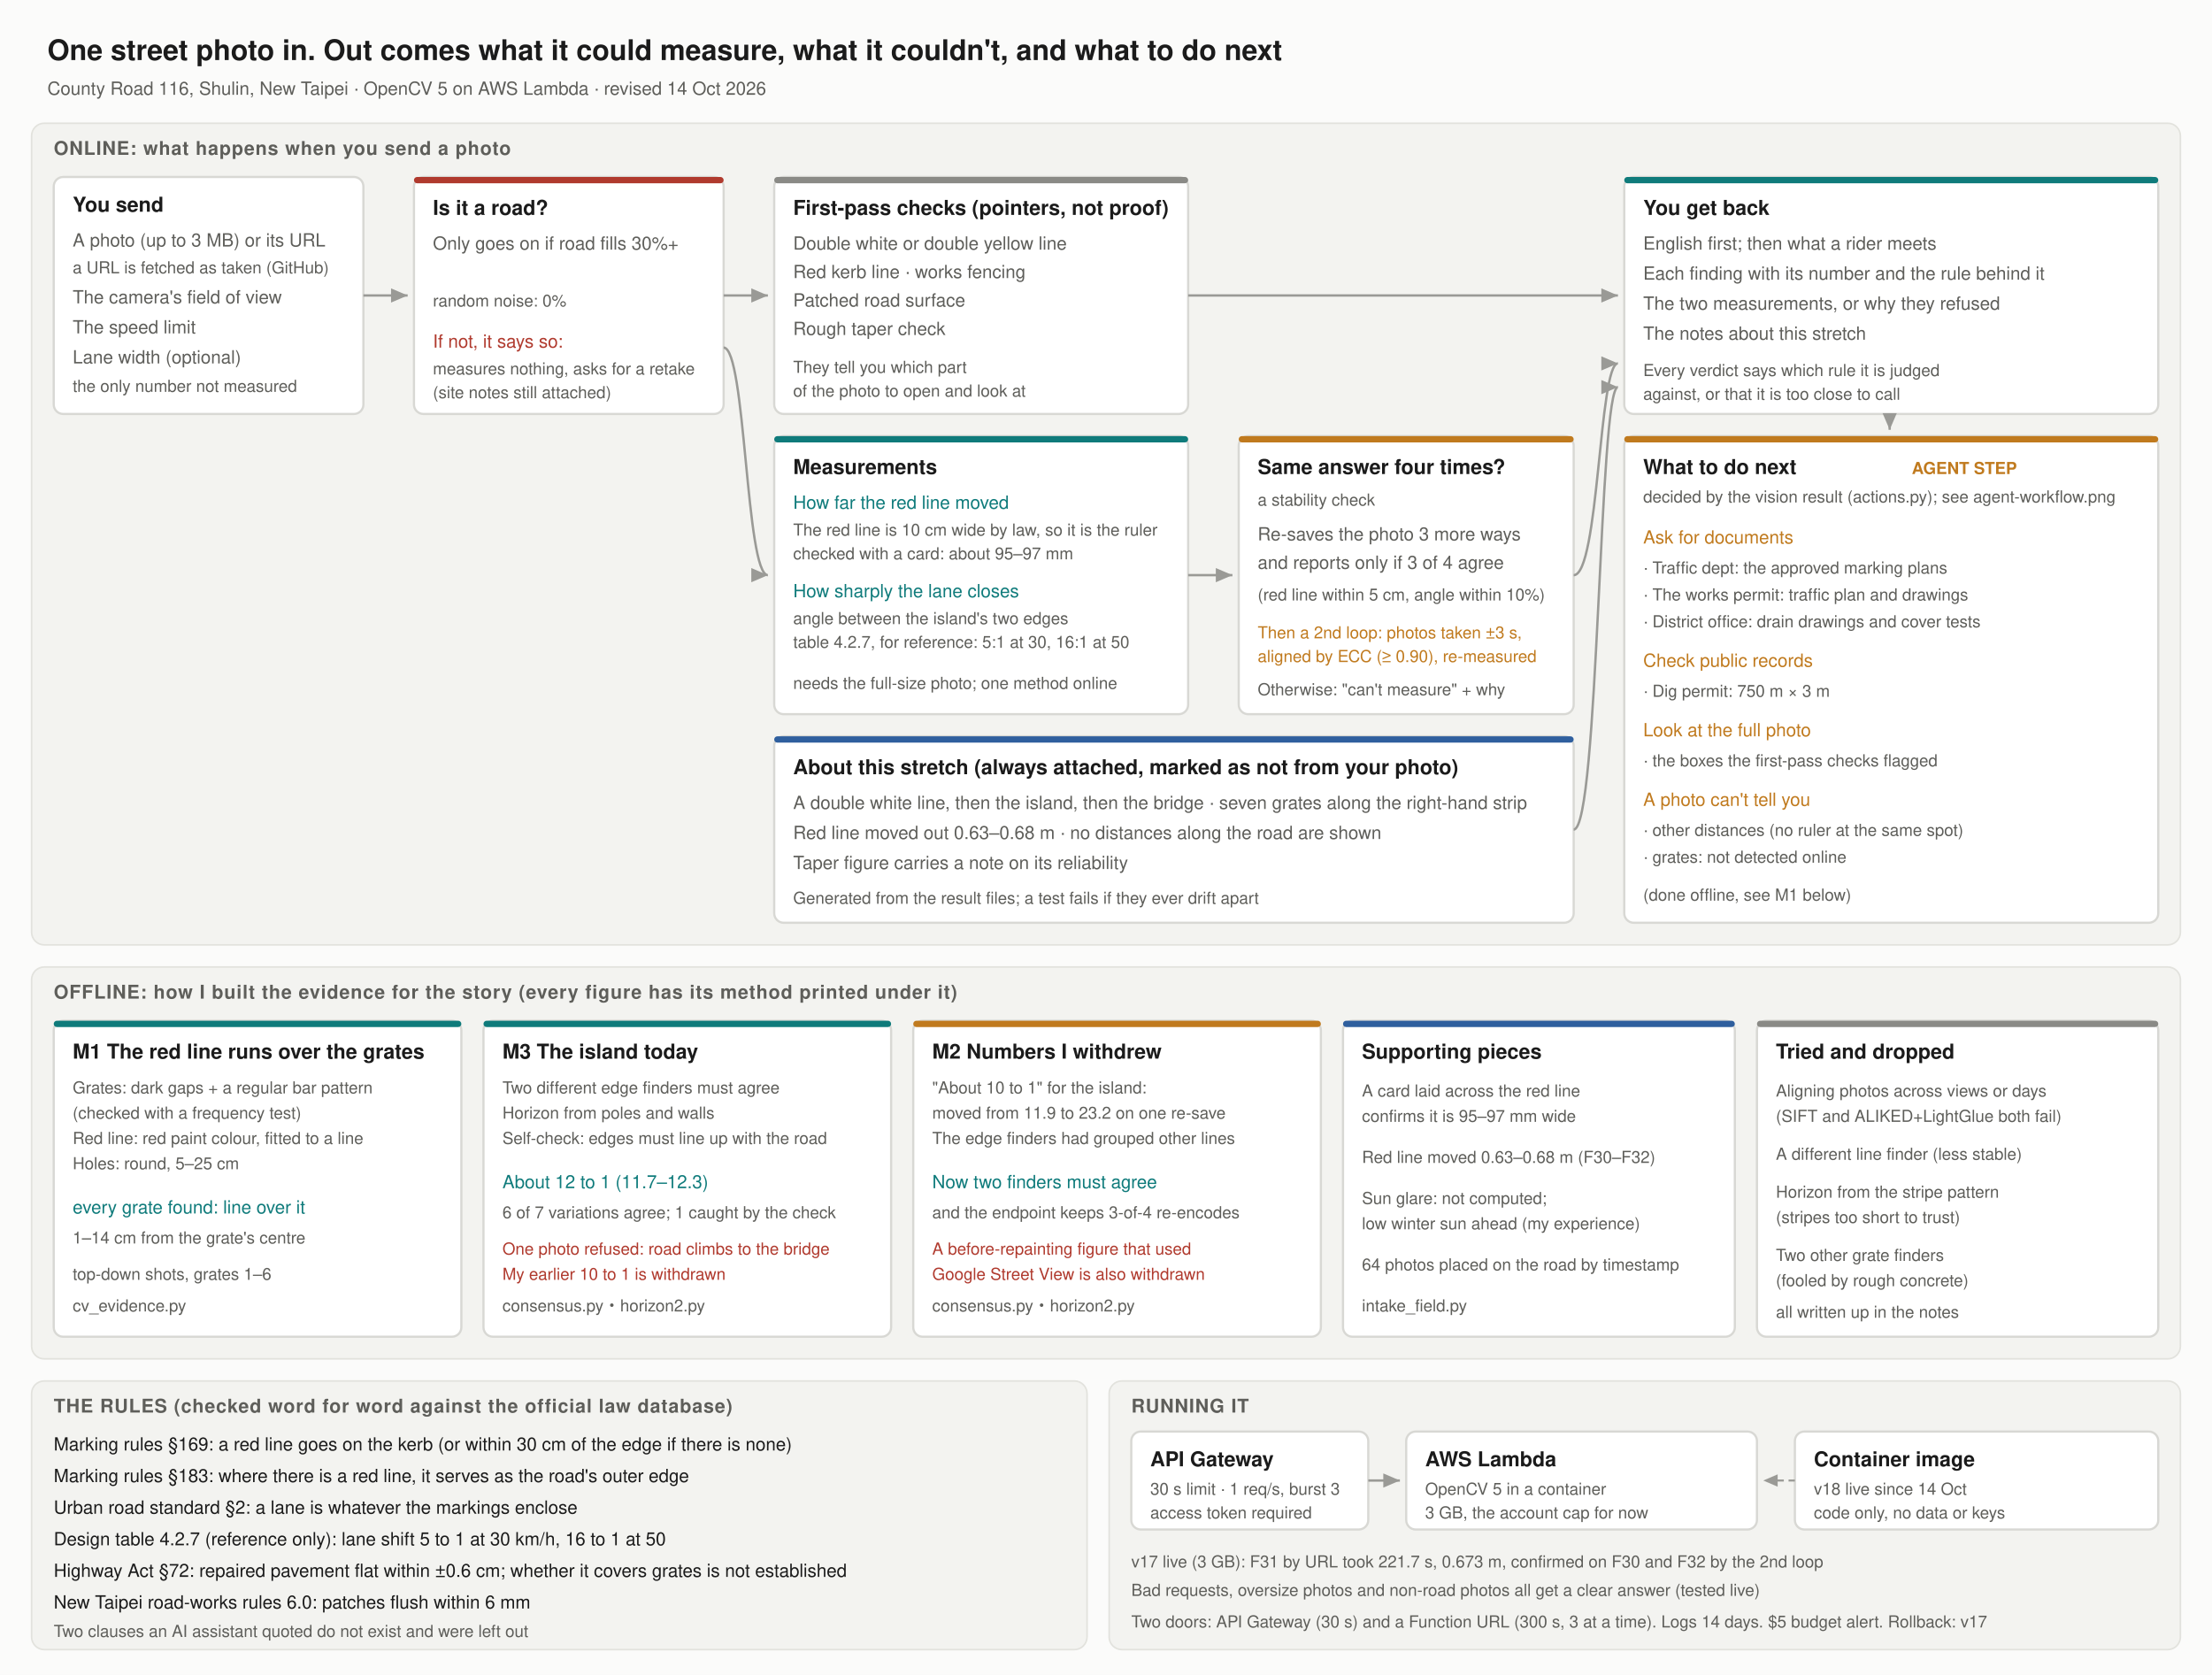
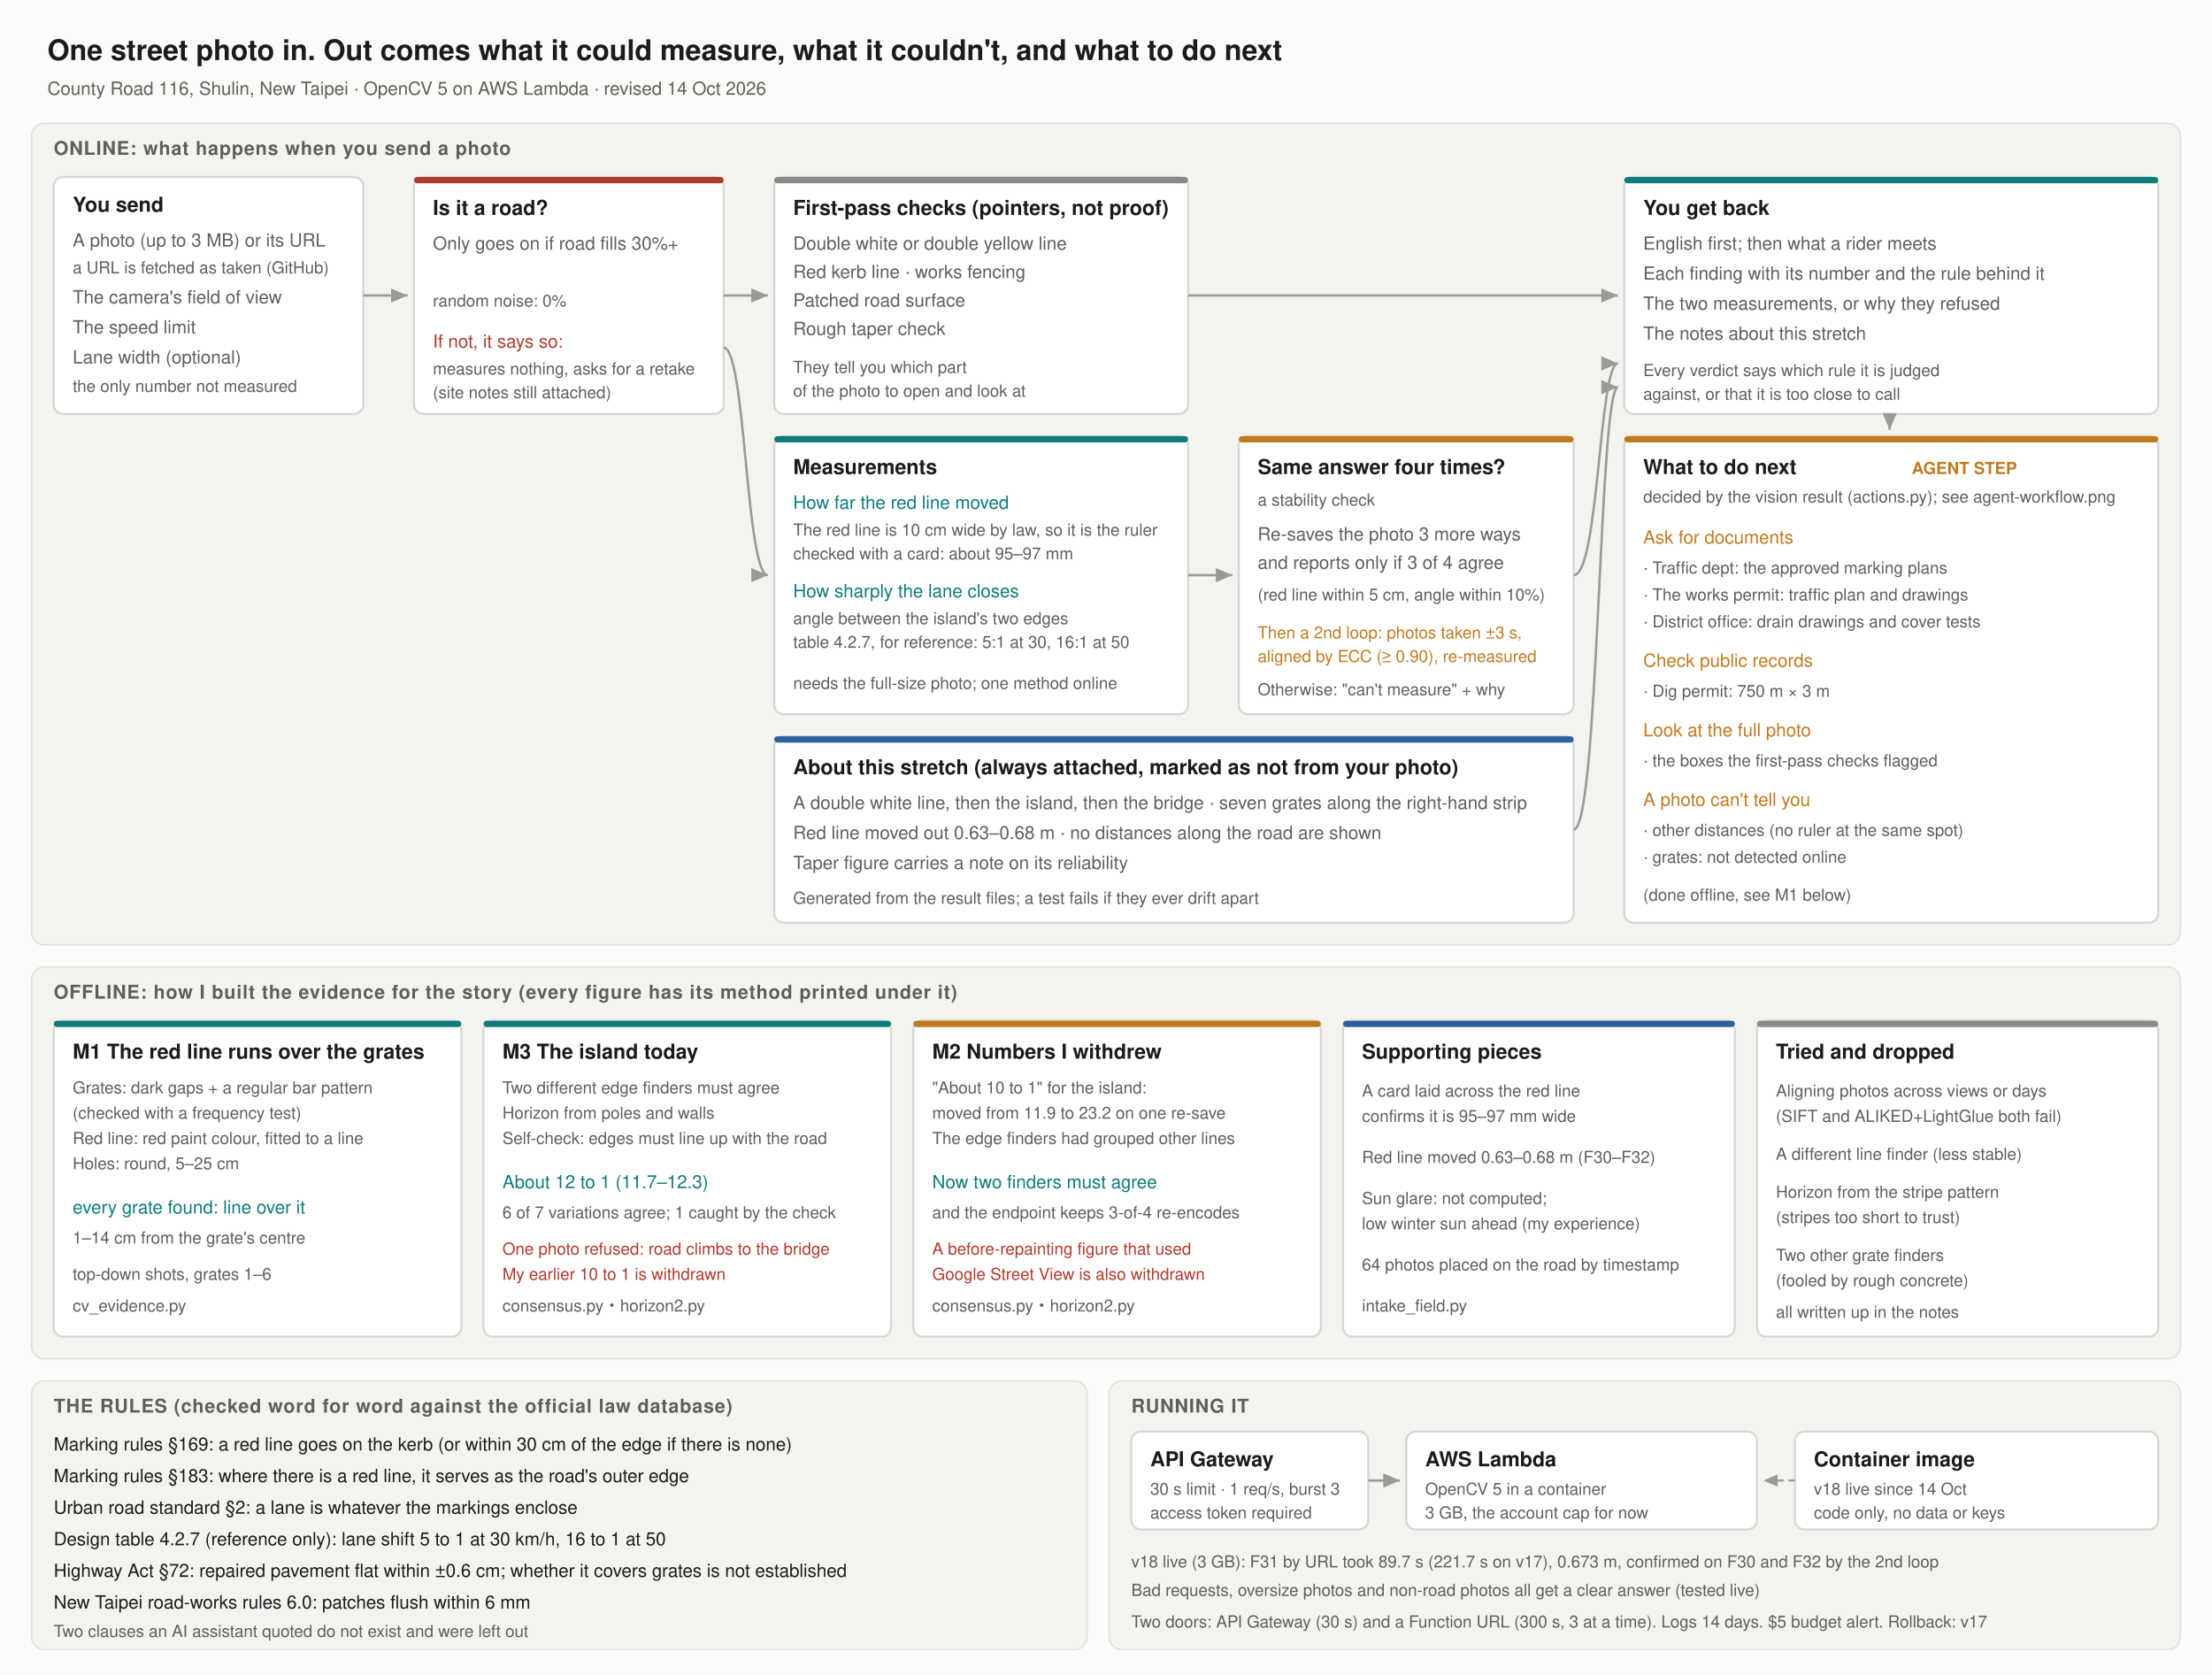
<svg xmlns="http://www.w3.org/2000/svg" viewBox="0 0 1400 1060" width="1400" height="1060" font-family="PingFang TC, Noto Sans TC, Helvetica, Arial, sans-serif">
  <style>
 .t{fill:#1b1b1b} .m{fill:#5e5e5a} .w{fill:#fff}
 .box{fill:#fff;stroke:#d8d8d4;stroke-width:1.4}
 .zone{fill:#f3f3f0;stroke:#e2e2dd;stroke-width:1}
 .teal{fill:#0f7b7b} .amber{fill:#c07a1e} .red{fill:#b03a2e} .grey{fill:#8a8a86} .blue{fill:#2f5f9e}
 .tt{fill:#0f7b7b} .ta{fill:#c07a1e} .tr{fill:#b03a2e} .tb{fill:#2f5f9e}
 .lbl{font-size:13px;font-weight:700}
 .sm{font-size:11.5px} .xs{font-size:10.5px}
 .hd{font-size:18px;font-weight:700} .zh{font-size:12px;font-weight:700;letter-spacing:.5px}
 .ar{stroke:#9a9a96;stroke-width:1.5;fill:none;marker-end:url(#a)}
 .ard{stroke:#9a9a96;stroke-width:1.3;fill:none;stroke-dasharray:4 3;marker-end:url(#a)}
</style>
  <defs>
    <marker id="a" markerWidth="8" markerHeight="8" refX="7" refY="3" orient="auto">
      <path d="M0,0 L7,3 L0,6 z" fill="#9a9a96" />
    </marker>
  </defs>
  <rect width="1400" height="1060" fill="#fbfbfa" />
  <text x="30" y="38" class="t hd">One street photo in. Out comes what it could measure, what it couldn't, and what to do next</text>
  <text x="30" y="60" class="m sm">County Road 116, Shulin, New Taipei · OpenCV 5 on AWS Lambda · revised 14 Oct 2026</text>
  <rect class="zone" x="20" y="78" width="1360" height="520" rx="8" />
  <text x="34" y="98" class="m zh">ONLINE: what happens when you send a photo</text>
  <rect class="box" x="34" y="112" width="196" height="150" rx="6" />
  <text x="46" y="134" class="t lbl">You send</text>
  <text x="46" y="156" class="m sm">A photo (up to 3 MB) or its URL</text>
  <text x="46" y="173" class="m xs">a URL is fetched as taken (GitHub)</text>
  <text x="46" y="192" class="m sm">The camera's field of view</text>
  <text x="46" y="211" class="m sm">The speed limit</text>
  <text x="46" y="230" class="m sm">Lane width (optional)</text>
  <text x="46" y="248" class="m xs">the only number not measured</text>
  <rect class="box" x="262" y="112" width="196" height="150" rx="6" />
  <rect x="262" y="112" width="196" height="4" class="red" rx="2" />
  <text x="274" y="136" class="t lbl">Is it a road?</text>
  <text x="274" y="158" class="m sm">Only goes on if road fills 30%+</text>
  <text x="274" y="194" class="m xs">random noise: 0%</text>
  <text x="274" y="220" class="tr sm">If not, it says so:</text>
  <text x="274" y="237" class="m xs">measures nothing, asks for a retake</text>
  <text x="274" y="252" class="m xs">(site notes still attached)</text>
  <rect class="box" x="490" y="112" width="262" height="150" rx="6" />
  <rect x="490" y="112" width="262" height="4" class="grey" rx="2" />
  <text x="502" y="136" class="t lbl">First-pass checks (pointers, not proof)</text>
  <text x="502" y="158" class="m sm">Double white or double yellow line</text>
  <text x="502" y="176" class="m sm">Red kerb line · works fencing</text>
  <text x="502" y="194" class="m sm">Patched road surface</text>
  <text x="502" y="212" class="m sm">Rough taper check</text>
  <text x="502" y="236" class="m xs">They tell you which part</text>
  <text x="502" y="251" class="m xs">of the photo to open and look at</text>
  <rect class="box" x="490" y="276" width="262" height="176" rx="6" />
  <rect x="490" y="276" width="262" height="4" class="teal" rx="2" />
  <text x="502" y="300" class="t lbl">Measurements</text>
  <text x="502" y="322" class="tt sm">How far the red line moved</text>
  <text x="502" y="339" class="m xs">The red line is 10 cm wide by law, so it is the ruler</text>
  <text x="502" y="354" class="m xs">checked with a card: about 95–97 mm</text>
  <text x="502" y="378" class="tt sm">How sharply the lane closes</text>
  <text x="502" y="395" class="m xs">angle between the island's two edges</text>
  <text x="502" y="410" class="m xs">table 4.2.7, for reference: 5:1 at 30, 16:1 at 50</text>
  <text x="502" y="436" class="m xs">needs the full-size photo; one method online</text>
  <rect class="box" x="784" y="276" width="212" height="176" rx="6" />
  <rect x="784" y="276" width="212" height="4" class="amber" rx="2" />
  <text x="796" y="300" class="t lbl">Same answer four times?</text>
  <text x="796" y="320" class="m xs">a stability check</text>
  <text x="796" y="342" class="m sm">Re-saves the photo 3 more ways</text>
  <text x="796" y="360" class="m sm">and reports only if 3 of 4 agree</text>
  <text x="796" y="380" class="m xs">(red line within 5 cm, angle within 10%)</text>
  <text x="796" y="404" class="ta xs">Then a 2nd loop: photos taken ±3 s,</text>
  <text x="796" y="419" class="ta xs">aligned by ECC (≥ 0.90), re-measured</text>
  <text x="796" y="440" class="m xs">Otherwise: "can't measure" + why</text>
  <rect class="box" x="490" y="466" width="506" height="118" rx="6" />
  <rect x="490" y="466" width="506" height="4" class="blue" rx="2" />
  <text x="502" y="490" class="t lbl">About this stretch (always attached, marked as not from your photo)</text>
  <text x="502" y="512" class="m sm">A double white line, then the island, then the bridge · seven grates along the right-hand strip</text>
  <text x="502" y="531" class="m sm">Red line moved out 0.63–0.68 m · no distances along the road are shown</text>
  <text x="502" y="550" class="m sm">Taper figure carries a note on its reliability</text>
  <text x="502" y="572" class="m xs">Generated from the result files; a test fails if they ever drift apart</text>
  <rect class="box" x="1028" y="112" width="338" height="150" rx="6" />
  <rect x="1028" y="112" width="338" height="4" class="teal" rx="2" />
  <text x="1040" y="136" class="t lbl">You get back</text>
  <text x="1040" y="158" class="m sm">English first; then what a rider meets</text>
  <text x="1040" y="177" class="m sm">Each finding with its number and the rule behind it</text>
  <text x="1040" y="196" class="m sm">The two measurements, or why they refused</text>
  <text x="1040" y="215" class="m sm">The notes about this stretch</text>
  <text x="1040" y="238" class="m xs">Every verdict says which rule it is judged</text>
  <text x="1040" y="253" class="m xs">against, or that it is too close to call</text>
  <rect class="box" x="1028" y="276" width="338" height="308" rx="6" />
  <rect x="1028" y="276" width="338" height="4" class="amber" rx="2" />
  <text x="1040" y="300" class="t lbl">What to do next</text>
  <text x="1210" y="300" class="ta xs" font-weight="700">AGENT STEP</text>
  <text x="1040" y="318" class="m xs">decided by the vision result (actions.py); see agent-workflow.png</text>
  <text x="1040" y="344" class="ta sm">Ask for documents</text>
  <text x="1040" y="363" class="m xs">· Traffic dept: the approved marking plans</text>
  <text x="1040" y="380" class="m xs">· The works permit: traffic plan and drawings</text>
  <text x="1040" y="397" class="m xs">· District office: drain drawings and cover tests</text>
  <text x="1040" y="422" class="ta sm">Check public records</text>
  <text x="1040" y="441" class="m xs">· Dig permit: 750 m × 3 m</text>
  <text x="1040" y="466" class="ta sm">Look at the full photo</text>
  <text x="1040" y="485" class="m xs">· the boxes the first-pass checks flagged</text>
  <text x="1040" y="510" class="ta sm">A photo can't tell you</text>
  <text x="1040" y="529" class="m xs">· other distances (no ruler at the same spot)</text>
  <text x="1040" y="546" class="m xs">· grates: not detected online</text>
  <text x="1040" y="570" class="m xs">(done offline, see M1 below)</text>
  <path class="ar" d="M230,187 L258,187" />
  <path class="ar" d="M458,187 L486,187" />
  <path class="ar" d="M458,220 C472,220 472,364 486,364" />
  <path class="ar" d="M752,364 L780,364" />
  <path class="ar" d="M752,187 L1024,187" />
  <path class="ar" d="M996,364 C1012,364 1012,230 1024,230" />
  <path class="ar" d="M996,525 C1012,525 1012,245 1024,245" />
  <path class="ar" d="M1196,262 L1196,272" />
  <rect class="zone" x="20" y="612" width="1360" height="248" rx="8" />
  <text x="34" y="632" class="m zh">OFFLINE: how I built the evidence for the story (every figure has its method printed under it)</text>
  <rect class="box" x="34" y="646" width="258" height="200" rx="6" />
  <rect x="34" y="646" width="258" height="4" class="teal" rx="2" />
  <text x="46" y="670" class="t lbl">M1 The red line runs over the grates</text>
  <text x="46" y="692" class="m xs">Grates: dark gaps + a regular bar pattern</text>
  <text x="46" y="708" class="m xs">(checked with a frequency test)</text>
  <text x="46" y="724" class="m xs">Red line: red paint colour, fitted to a line</text>
  <text x="46" y="740" class="m xs">Holes: round, 5–25 cm</text>
  <text x="46" y="768" class="tt sm">every grate found: line over it</text>
  <text x="46" y="787" class="m xs">1–14 cm from the grate's centre</text>
  <text x="46" y="810" class="m xs">top-down shots, grates 1–6</text>
  <text x="46" y="830" class="m xs">cv_evidence.py</text>
  <rect class="box" x="306" y="646" width="258" height="200" rx="6" />
  <rect x="306" y="646" width="258" height="4" class="teal" rx="2" />
  <text x="318" y="670" class="t lbl">M3 The island today</text>
  <text x="318" y="692" class="m xs">Two different edge finders must agree</text>
  <text x="318" y="708" class="m xs">Horizon from poles and walls</text>
  <text x="318" y="724" class="m xs">Self-check: edges must line up with the road</text>
  <text x="318" y="752" class="tt sm">About 12 to 1 (11.7–12.3)</text>
  <text x="318" y="771" class="m xs">6 of 7 variations agree; 1 caught by the check</text>
  <text x="318" y="794" class="tr xs">One photo refused: road climbs to the bridge</text>
  <text x="318" y="810" class="tr xs">My earlier 10 to 1 is withdrawn</text>
  <text x="318" y="830" class="m xs">consensus.py・horizon2.py</text>
  <rect class="box" x="578" y="646" width="258" height="200" rx="6" />
  <rect x="578" y="646" width="258" height="4" class="amber" rx="2" />
  <text x="590" y="670" class="t lbl">M2 Numbers I withdrew</text>
  <text x="590" y="692" class="m xs">"About 10 to 1" for the island:</text>
  <text x="590" y="708" class="m xs">moved from 11.9 to 23.2 on one re-save</text>
  <text x="590" y="724" class="m xs">The edge finders had grouped other lines</text>
  <text x="590" y="752" class="tt sm">Now two finders must agree</text>
  <text x="590" y="771" class="m xs">and the endpoint keeps 3-of-4 re-encodes</text>
  <text x="590" y="794" class="tr xs">A before-repainting figure that used</text>
  <text x="590" y="810" class="tr xs">Google Street View is also withdrawn</text>
  <text x="590" y="830" class="m xs">consensus.py・horizon2.py</text>
  <rect class="box" x="850" y="646" width="248" height="200" rx="6" />
  <rect x="850" y="646" width="248" height="4" class="blue" rx="2" />
  <text x="862" y="670" class="t lbl">Supporting pieces</text>
  <text x="862" y="694" class="m xs">A card laid across the red line</text>
  <text x="862" y="710" class="m xs">confirms it is 95–97 mm wide</text>
  <text x="862" y="736" class="m xs">Red line moved 0.63–0.68 m (F30–F32)</text>
  <text x="862" y="762" class="m xs">Sun glare: not computed;</text>
  <text x="862" y="778" class="m xs">low winter sun ahead (my experience)</text>
  <text x="862" y="804" class="m xs">64 photos placed on the road by timestamp</text>
  <text x="862" y="830" class="m xs">intake_field.py</text>
  <rect class="box" x="1112" y="646" width="254" height="200" rx="6" />
  <rect x="1112" y="646" width="254" height="4" class="grey" rx="2" />
  <text x="1124" y="670" class="t lbl">Tried and dropped</text>
  <text x="1124" y="694" class="m xs">Aligning photos across views or days</text>
  <text x="1124" y="710" class="m xs">(SIFT and ALIKED+LightGlue both fail)</text>
  <text x="1124" y="734" class="m xs">A different line finder (less stable)</text>
  <text x="1124" y="758" class="m xs">Horizon from the stripe pattern</text>
  <text x="1124" y="774" class="m xs">(stripes too short to trust)</text>
  <text x="1124" y="798" class="m xs">Two other grate finders</text>
  <text x="1124" y="814" class="m xs">(fooled by rough concrete)</text>
  <text x="1124" y="834" class="m xs">all written up in the notes</text>
  <rect class="zone" x="20" y="874" width="668" height="170" rx="8" />
  <text x="34" y="894" class="m zh">THE RULES (checked word for word against the official law database)</text>
  <text x="34" y="918" class="t sm">Marking rules §169: a red line goes on the kerb (or within 30 cm of the edge if there is none)</text>
  <text x="34" y="938" class="t sm">Marking rules §183: where there is a red line, it serves as the road's outer edge</text>
  <text x="34" y="958" class="t sm">Urban road standard §2: a lane is whatever the markings enclose</text>
  <text x="34" y="978" class="t sm">Design table 4.2.7 (reference only): lane shift 5 to 1 at 30 km/h, 16 to 1 at 50</text>
  <text x="34" y="998" class="t sm">Highway Act §72: repaired pavement flat within ±0.6 cm; whether it covers grates is not established</text>
  <text x="34" y="1018" class="t sm">New Taipei road-works rules 6.0: patches flush within 6 mm</text>
  <text x="34" y="1036" class="m xs">Two clauses an AI assistant quoted do not exist and were left out</text>
  <rect class="zone" x="702" y="874" width="678" height="170" rx="8" />
  <text x="716" y="894" class="m zh">RUNNING IT</text>
  <rect class="box" x="716" y="906" width="150" height="62" rx="6" />
  <text x="728" y="928" class="t lbl">API Gateway</text>
  <text x="728" y="946" class="m xs">30 s limit · 1 req/s, burst 3</text>
  <text x="728" y="961" class="m xs">access token required</text>
  <rect class="box" x="890" y="906" width="222" height="62" rx="6" />
  <text x="902" y="928" class="t lbl">AWS Lambda</text>
  <text x="902" y="946" class="m xs">OpenCV 5 in a container</text>
  <text x="902" y="961" class="m xs">3 GB, the account cap for now</text>
  <rect class="box" x="1136" y="906" width="230" height="62" rx="6" />
  <text x="1148" y="928" class="t lbl">Container image</text>
  <text x="1148" y="946" class="m xs">v18 live since 14 Oct</text>
  <text x="1148" y="961" class="m xs">code only, no data or keys</text>
  <path class="ar" d="M866,937 L886,937" />
  <path class="ard" d="M1136,937 L1116,937" />
-   <text x="716" y="992" class="m xs">v17 live (3 GB): F31 by URL took 221.7 s, 0.673 m, confirmed on F30 and F32 by the 2nd loop</text>
+   <text x="716" y="992" class="m xs">v18 live (3 GB): F31 by URL took 89.7 s (221.7 s on v17), 0.673 m, confirmed on F30 and F32 by the 2nd loop</text>
  <text x="716" y="1010" class="m xs">Bad requests, oversize photos and non-road photos all get a clear answer (tested live)</text>
  <text x="716" y="1030" class="m xs">Two doors: API Gateway (30 s) and a Function URL (300 s, 3 at a time). Logs 14 days. $5 budget alert. Rollback: v17</text>
</svg>
